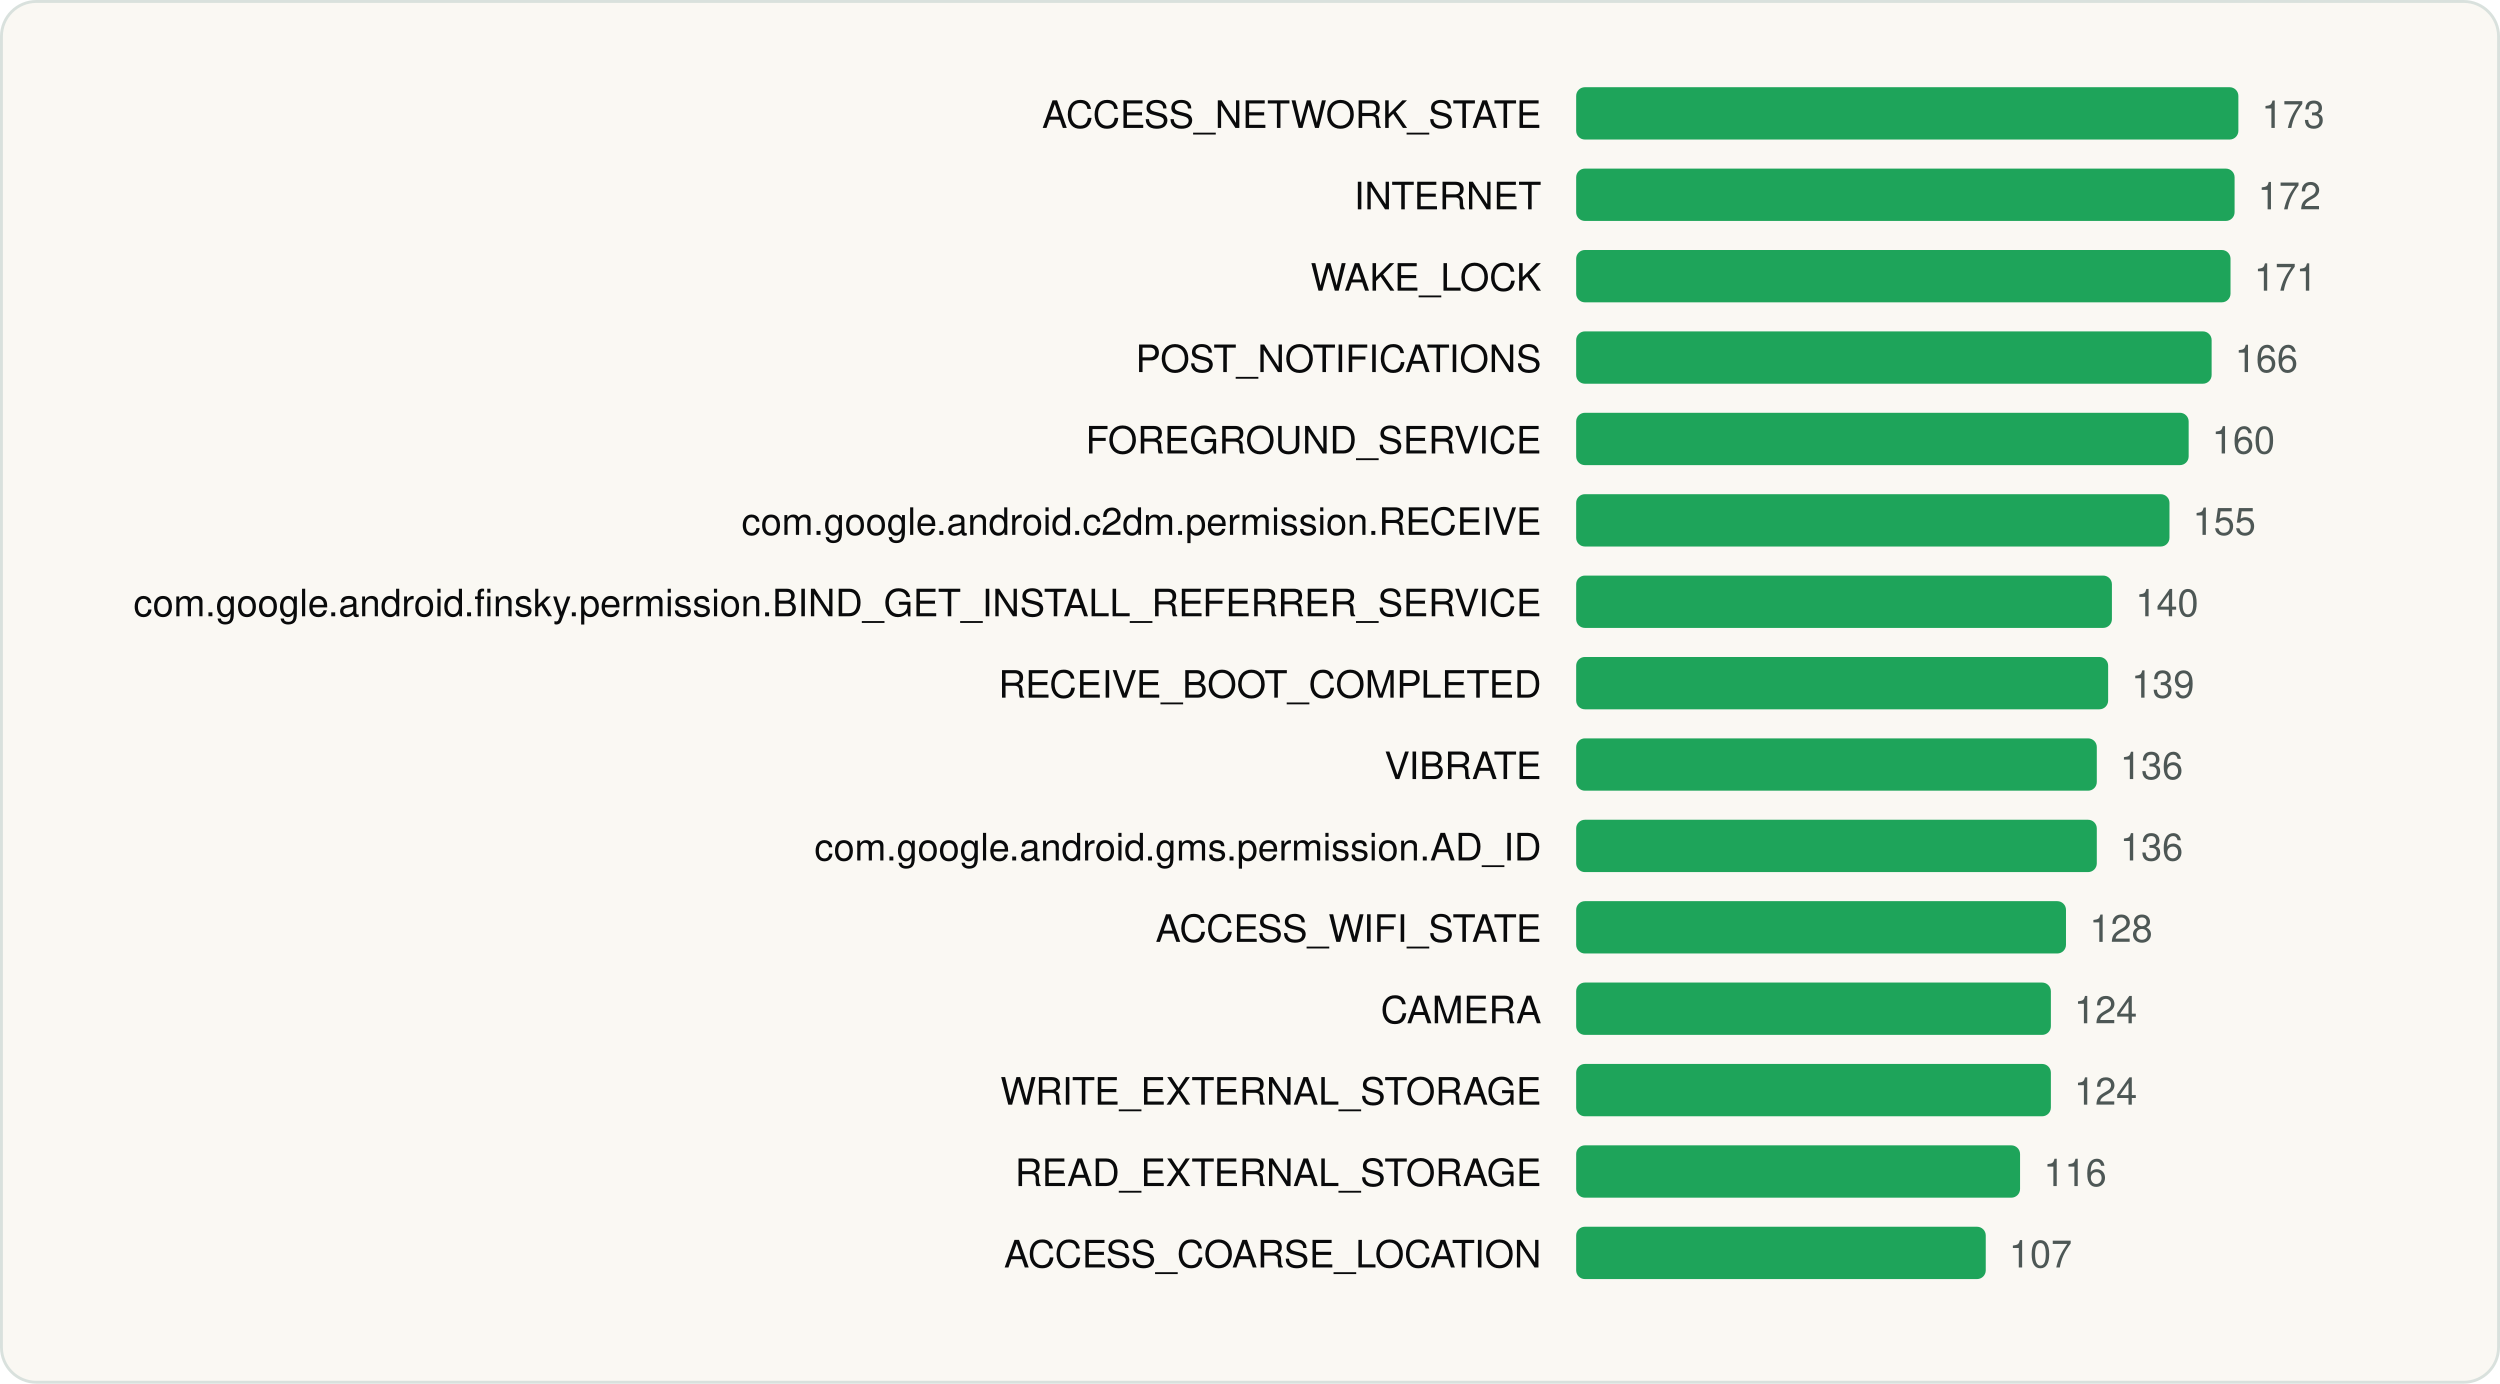
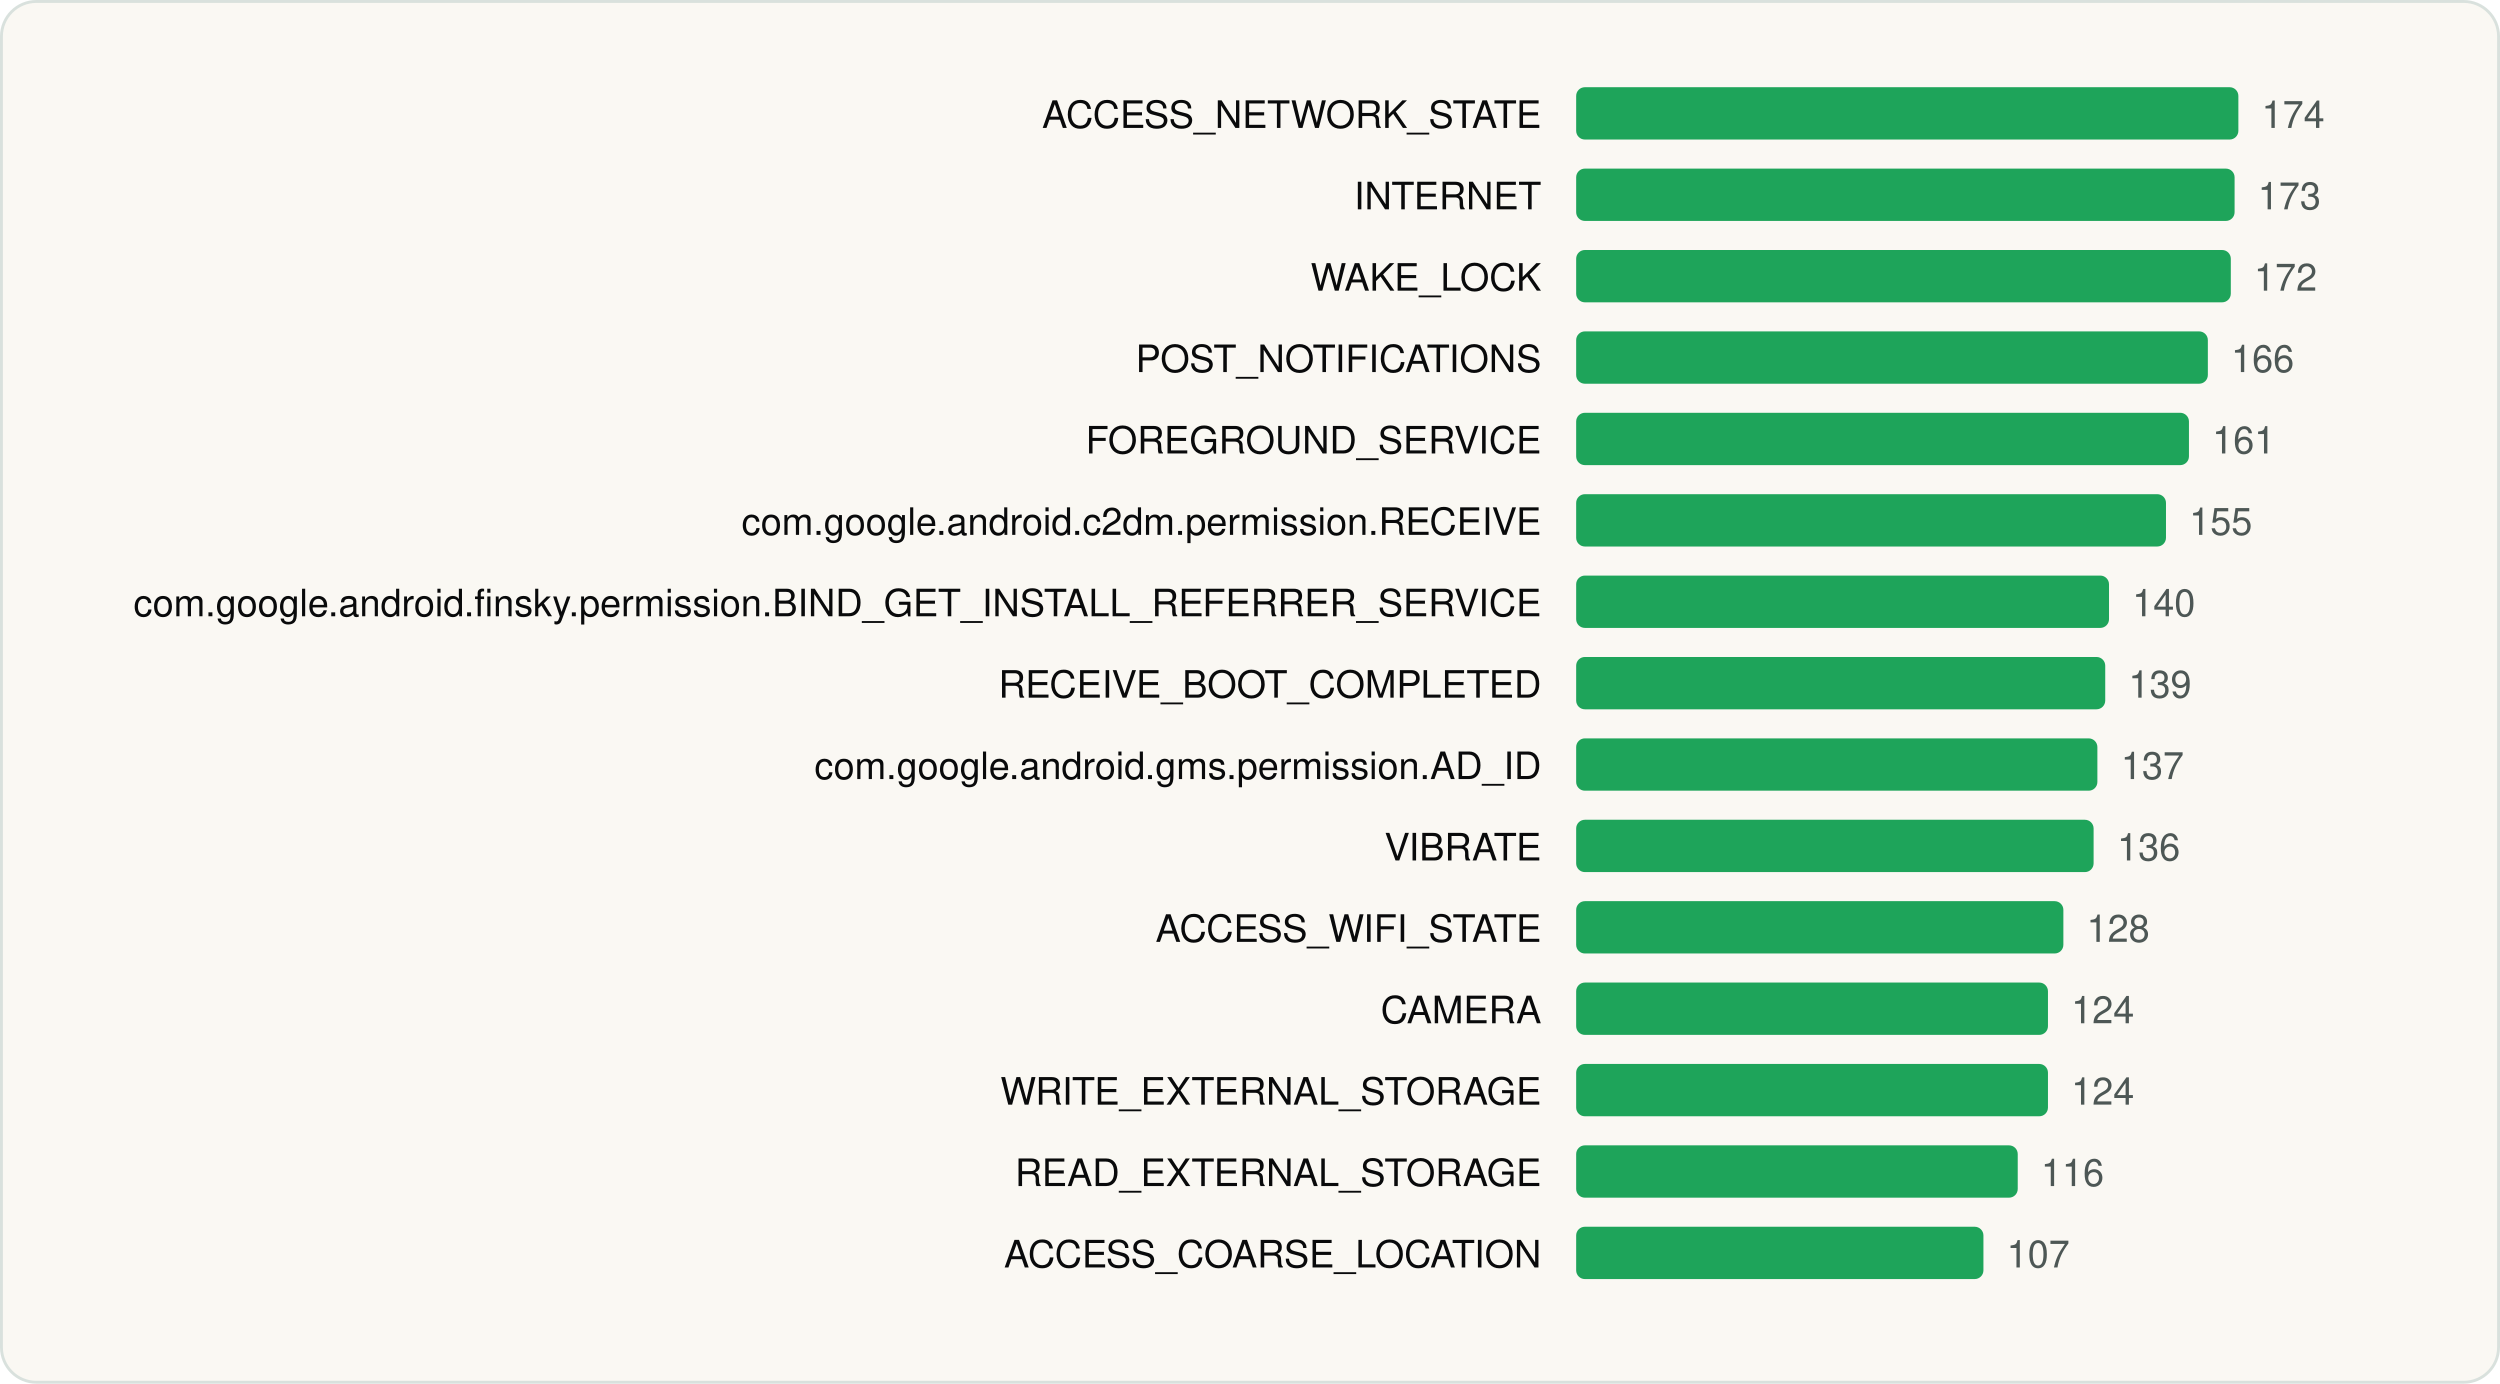
<svg xmlns="http://www.w3.org/2000/svg" viewBox="0 0 860 476" width="860" height="476" role="img" aria-label="Most requested Android permissions" font-family="Geist, -apple-system, BlinkMacSystemFont, 'Segoe UI', Helvetica, Arial, sans-serif">
  <rect x="0.5" y="0.5" width="859" height="475" rx="12" fill="#FAF8F3" stroke="#D9E1DD" />
  <g transform="translate(20 20)">
    <text x="510.22" y="24" font-size="13" text-anchor="end" fill="#090A0B">ACCESS_NETWORK_STATE</text>
    <rect x="522.2" y="10" width="227.8" height="18" rx="3" fill="#1EA45A" />
-     <text x="758.0" y="24" font-size="13" fill="#4D5755">173</text>
+     <text x="758.0" y="24" font-size="13" fill="#4D5755">174</text>
    <text x="510.22" y="52" font-size="13" text-anchor="end" fill="#090A0B">INTERNET</text>
    <rect x="522.2" y="38" width="226.5" height="18" rx="3" fill="#1EA45A" />
-     <text x="756.7" y="52" font-size="13" fill="#4D5755">172</text>
+     <text x="756.7" y="52" font-size="13" fill="#4D5755">173</text>
    <text x="510.22" y="80" font-size="13" text-anchor="end" fill="#090A0B">WAKE_LOCK</text>
-     <rect x="522.2" y="66" width="225.1" height="18" rx="3" fill="#1EA45A" />
-     <text x="755.4" y="80" font-size="13" fill="#4D5755">171</text>
+     <rect x="522.2" y="66" width="225.2" height="18" rx="3" fill="#1EA45A" />
+     <text x="755.4" y="80" font-size="13" fill="#4D5755">172</text>
    <text x="510.22" y="108" font-size="13" text-anchor="end" fill="#090A0B">POST_NOTIFICATIONS</text>
-     <rect x="522.2" y="94" width="218.6" height="18" rx="3" fill="#1EA45A" />
-     <text x="748.8" y="108" font-size="13" fill="#4D5755">166</text>
+     <rect x="522.2" y="94" width="217.3" height="18" rx="3" fill="#1EA45A" />
+     <text x="747.5" y="108" font-size="13" fill="#4D5755">166</text>
    <text x="510.22" y="136" font-size="13" text-anchor="end" fill="#090A0B">FOREGROUND_SERVICE</text>
-     <rect x="522.2" y="122" width="210.7" height="18" rx="3" fill="#1EA45A" />
-     <text x="740.9" y="136" font-size="13" fill="#4D5755">160</text>
+     <rect x="522.2" y="122" width="210.8" height="18" rx="3" fill="#1EA45A" />
+     <text x="741.0" y="136" font-size="13" fill="#4D5755">161</text>
    <text x="510.22" y="164" font-size="13" text-anchor="end" fill="#090A0B">com.google.android.c2dm.permission.RECEIVE</text>
-     <rect x="522.2" y="150" width="204.1" height="18" rx="3" fill="#1EA45A" />
-     <text x="734.3" y="164" font-size="13" fill="#4D5755">155</text>
+     <rect x="522.2" y="150" width="202.9" height="18" rx="3" fill="#1EA45A" />
+     <text x="733.1" y="164" font-size="13" fill="#4D5755">155</text>
    <text x="510.22" y="192" font-size="13" text-anchor="end" fill="#090A0B">com.google.android.finsky.permission.BIND_GET_INSTALL_REFERRER_SERVICE</text>
-     <rect x="522.2" y="178" width="184.3" height="18" rx="3" fill="#1EA45A" />
-     <text x="714.6" y="192" font-size="13" fill="#4D5755">140</text>
+     <rect x="522.2" y="178" width="183.3" height="18" rx="3" fill="#1EA45A" />
+     <text x="713.5" y="192" font-size="13" fill="#4D5755">140</text>
    <text x="510.22" y="220" font-size="13" text-anchor="end" fill="#090A0B">RECEIVE_BOOT_COMPLETED</text>
-     <rect x="522.2" y="206" width="183.0" height="18" rx="3" fill="#1EA45A" />
-     <text x="713.2" y="220" font-size="13" fill="#4D5755">139</text>
-     <text x="510.22" y="248" font-size="13" text-anchor="end" fill="#090A0B">VIBRATE</text>
-     <rect x="522.2" y="234" width="179.1" height="18" rx="3" fill="#1EA45A" />
-     <text x="709.3" y="248" font-size="13" fill="#4D5755">136</text>
-     <text x="510.22" y="276" font-size="13" text-anchor="end" fill="#090A0B">com.google.android.gms.permission.AD_ID</text>
-     <rect x="522.2" y="262" width="179.1" height="18" rx="3" fill="#1EA45A" />
-     <text x="709.3" y="276" font-size="13" fill="#4D5755">136</text>
+     <rect x="522.2" y="206" width="182.0" height="18" rx="3" fill="#1EA45A" />
+     <text x="712.2" y="220" font-size="13" fill="#4D5755">139</text>
+     <text x="510.22" y="248" font-size="13" text-anchor="end" fill="#090A0B">com.google.android.gms.permission.AD_ID</text>
+     <rect x="522.2" y="234" width="179.3" height="18" rx="3" fill="#1EA45A" />
+     <text x="709.6" y="248" font-size="13" fill="#4D5755">137</text>
+     <text x="510.22" y="276" font-size="13" text-anchor="end" fill="#090A0B">VIBRATE</text>
+     <rect x="522.2" y="262" width="178.0" height="18" rx="3" fill="#1EA45A" />
+     <text x="708.3" y="276" font-size="13" fill="#4D5755">136</text>
    <text x="510.22" y="304" font-size="13" text-anchor="end" fill="#090A0B">ACCESS_WIFI_STATE</text>
-     <rect x="522.2" y="290" width="168.5" height="18" rx="3" fill="#1EA45A" />
-     <text x="698.8" y="304" font-size="13" fill="#4D5755">128</text>
+     <rect x="522.2" y="290" width="167.6" height="18" rx="3" fill="#1EA45A" />
+     <text x="697.8" y="304" font-size="13" fill="#4D5755">128</text>
    <text x="510.22" y="332" font-size="13" text-anchor="end" fill="#090A0B">CAMERA</text>
-     <rect x="522.2" y="318" width="163.3" height="18" rx="3" fill="#1EA45A" />
-     <text x="693.5" y="332" font-size="13" fill="#4D5755">124</text>
+     <rect x="522.2" y="318" width="162.3" height="18" rx="3" fill="#1EA45A" />
+     <text x="692.5" y="332" font-size="13" fill="#4D5755">124</text>
    <text x="510.22" y="360" font-size="13" text-anchor="end" fill="#090A0B">WRITE_EXTERNAL_STORAGE</text>
-     <rect x="522.2" y="346" width="163.3" height="18" rx="3" fill="#1EA45A" />
-     <text x="693.5" y="360" font-size="13" fill="#4D5755">124</text>
+     <rect x="522.2" y="346" width="162.3" height="18" rx="3" fill="#1EA45A" />
+     <text x="692.5" y="360" font-size="13" fill="#4D5755">124</text>
    <text x="510.22" y="388" font-size="13" text-anchor="end" fill="#090A0B">READ_EXTERNAL_STORAGE</text>
-     <rect x="522.2" y="374" width="152.7" height="18" rx="3" fill="#1EA45A" />
-     <text x="683.0" y="388" font-size="13" fill="#4D5755">116</text>
+     <rect x="522.2" y="374" width="151.9" height="18" rx="3" fill="#1EA45A" />
+     <text x="682.1" y="388" font-size="13" fill="#4D5755">116</text>
    <text x="510.22" y="416" font-size="13" text-anchor="end" fill="#090A0B">ACCESS_COARSE_LOCATION</text>
-     <rect x="522.2" y="402" width="140.9" height="18" rx="3" fill="#1EA45A" />
-     <text x="671.1" y="416" font-size="13" fill="#4D5755">107</text>
+     <rect x="522.2" y="402" width="140.1" height="18" rx="3" fill="#1EA45A" />
+     <text x="670.3" y="416" font-size="13" fill="#4D5755">107</text>
  </g>
</svg>
